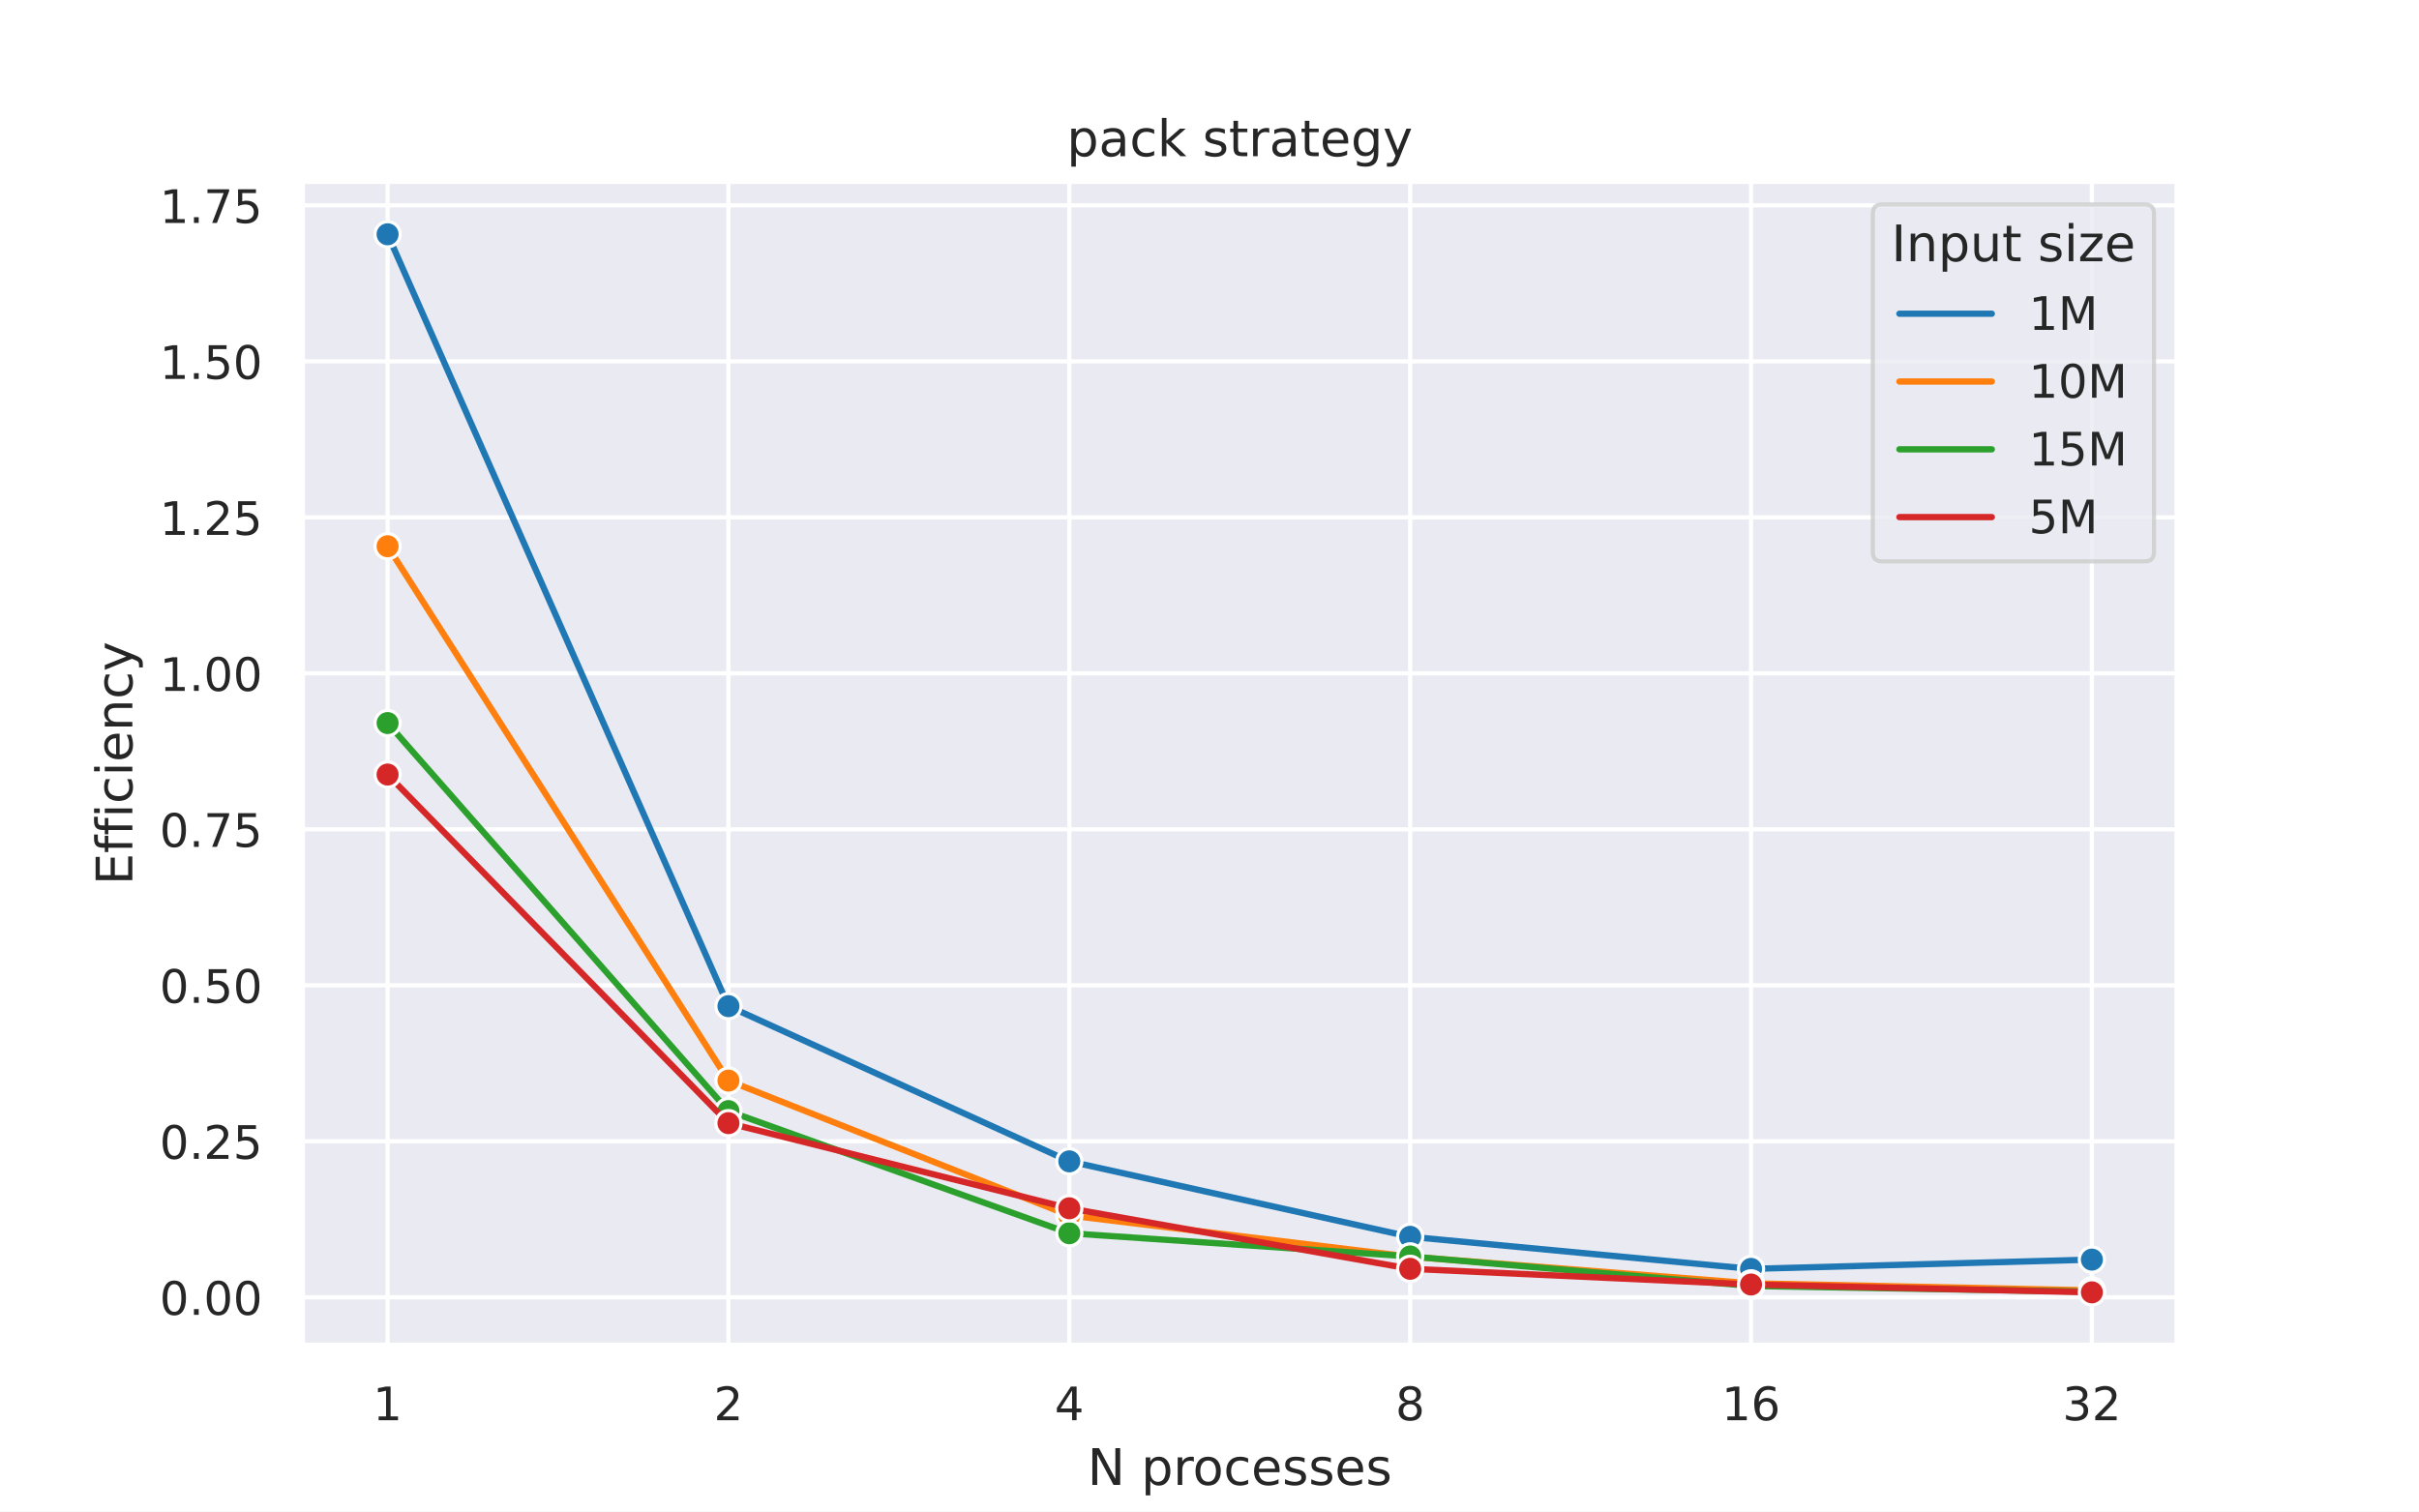
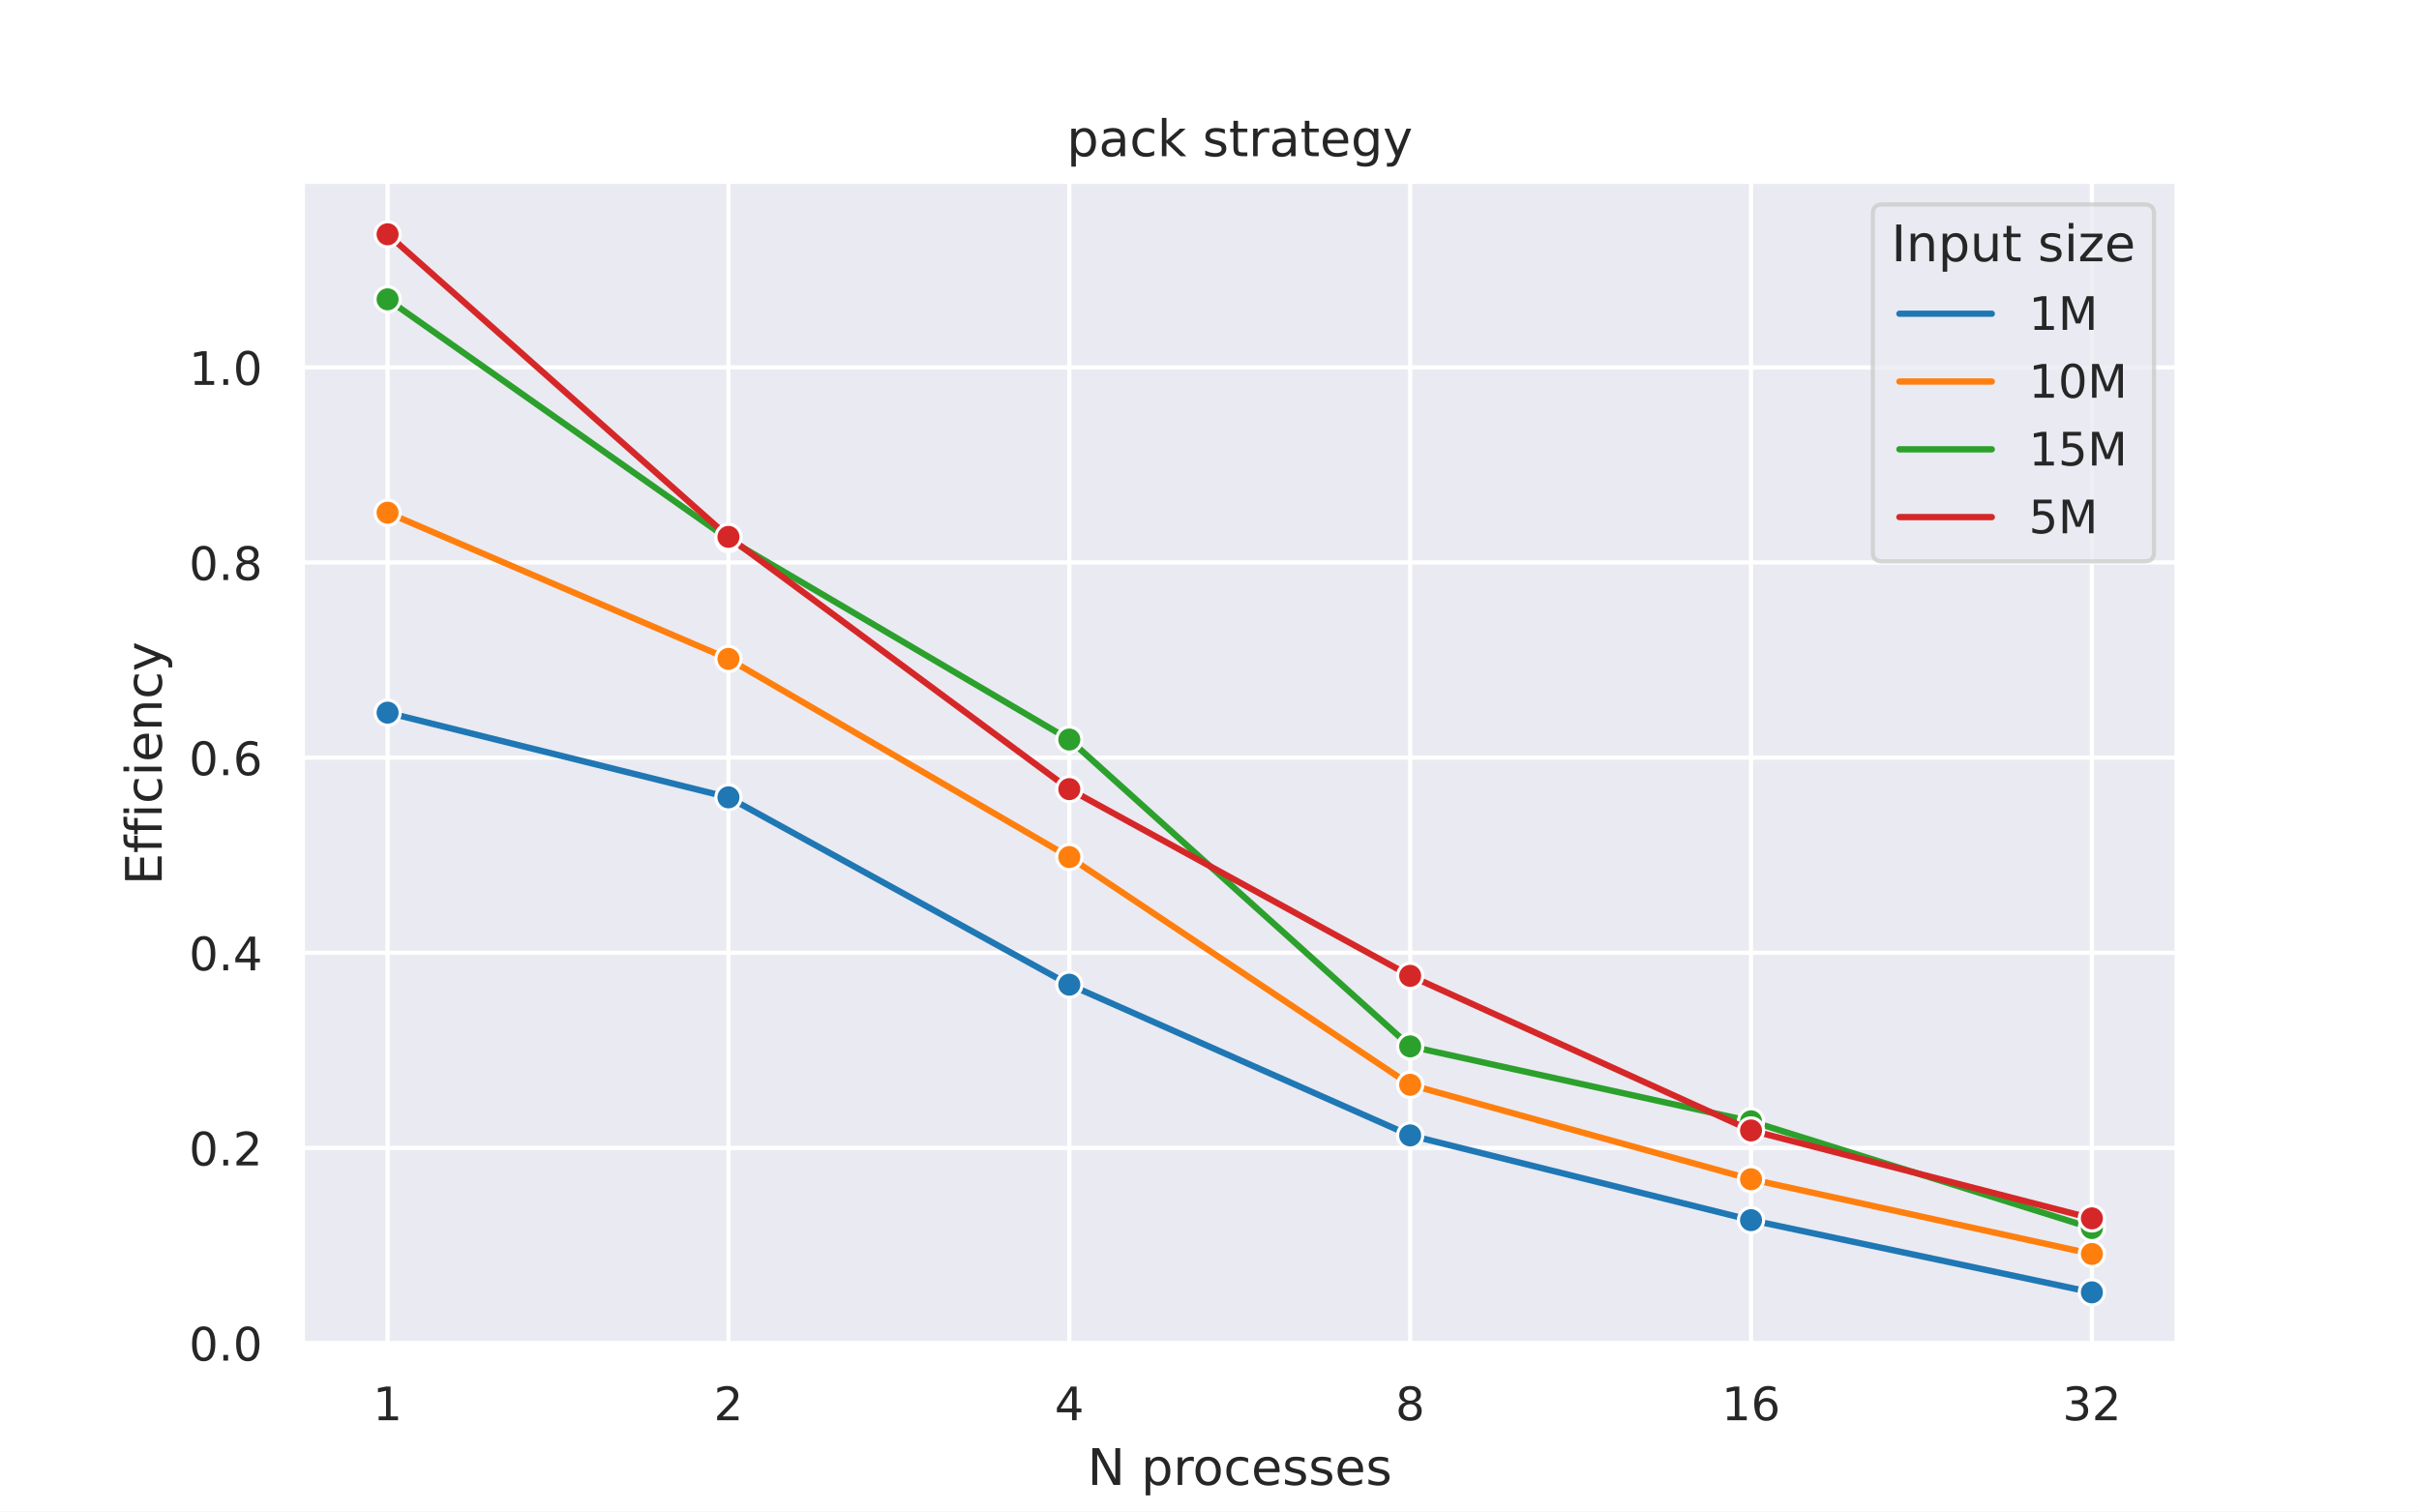
<svg xmlns="http://www.w3.org/2000/svg" xmlns:xlink="http://www.w3.org/1999/xlink" width="576pt" height="360pt" viewBox="0 0 576 360" version="1.1">
  <defs>
    <style type="text/css">*{stroke-linejoin: round; stroke-linecap: butt}</style>
  </defs>
  <g id="figure_1">
    <g id="patch_1">
      <path d="M 0 360  L 576 360  L 576 0  L 0 0  z " style="fill: #ffffff" />
    </g>
    <g id="axes_1">
      <g id="patch_2">
        <path d="M 72 320.4  L 518.4 320.4  L 518.4 43.2  L 72 43.2  z " style="fill: #eaeaf2" />
      </g>
      <g id="matplotlib.axis_1">
        <g id="xtick_1">
          <g id="line2d_1">
-             <path d="M 92.291 320.4  L 92.291 43.2  " clip-path="url(#p4d25c1ddad)" style="fill: none; stroke: #ffffff; stroke-linecap: round" />
+             <path d="M 92.291 320.4  L 92.291 43.2  " clip-path="url(#p094aa8feb6)" style="fill: none; stroke: #ffffff; stroke-linecap: round" />
          </g>
          <g id="text_1">
            <g style="fill: #262626" transform="translate(88.79153 338.2583) scale(0.11 -0.11)">
              <defs>
                <path id="DejaVuSans-31" d="M 794 531  L 1825 531  L 1825 4091  L 703 3866  L 703 4441  L 1819 4666  L 2450 4666  L 2450 531  L 3481 531  L 3481 0  L 794 0  L 794 531  z " transform="scale(0.015625)" />
              </defs>
              <use xlink:href="#DejaVuSans-31" />
            </g>
          </g>
        </g>
        <g id="xtick_2">
          <g id="line2d_2">
-             <path d="M 173.455 320.4  L 173.455 43.2  " clip-path="url(#p4d25c1ddad)" style="fill: none; stroke: #ffffff; stroke-linecap: round" />
+             <path d="M 173.455 320.4  L 173.455 43.2  " clip-path="url(#p094aa8feb6)" style="fill: none; stroke: #ffffff; stroke-linecap: round" />
          </g>
          <g id="text_2">
            <g style="fill: #262626" transform="translate(169.9552 338.2583) scale(0.11 -0.11)">
              <defs>
                <path id="DejaVuSans-32" d="M 1228 531  L 3431 531  L 3431 0  L 469 0  L 469 531  Q 828 903 1448 1529  Q 2069 2156 2228 2338  Q 2531 2678 2651 2914  Q 2772 3150 2772 3378  Q 2772 3750 2511 3984  Q 2250 4219 1831 4219  Q 1534 4219 1204 4116  Q 875 4013 500 3803  L 500 4441  Q 881 4594 1212 4672  Q 1544 4750 1819 4750  Q 2544 4750 2975 4387  Q 3406 4025 3406 3419  Q 3406 3131 3298 2873  Q 3191 2616 2906 2266  Q 2828 2175 2409 1742  Q 1991 1309 1228 531  z " transform="scale(0.015625)" />
              </defs>
              <use xlink:href="#DejaVuSans-32" />
            </g>
          </g>
        </g>
        <g id="xtick_3">
          <g id="line2d_3">
-             <path d="M 254.618 320.4  L 254.618 43.2  " clip-path="url(#p4d25c1ddad)" style="fill: none; stroke: #ffffff; stroke-linecap: round" />
+             <path d="M 254.618 320.4  L 254.618 43.2  " clip-path="url(#p094aa8feb6)" style="fill: none; stroke: #ffffff; stroke-linecap: round" />
          </g>
          <g id="text_3">
            <g style="fill: #262626" transform="translate(251.1188 338.2583) scale(0.11 -0.11)">
              <defs>
                <path id="DejaVuSans-34" d="M 2419 4116  L 825 1625  L 2419 1625  L 2419 4116  z M 2253 4666  L 3047 4666  L 3047 1625  L 3713 1625  L 3713 1100  L 3047 1100  L 3047 0  L 2419 0  L 2419 1100  L 313 1100  L 313 1709  L 2253 4666  z " transform="scale(0.015625)" />
              </defs>
              <use xlink:href="#DejaVuSans-34" />
            </g>
          </g>
        </g>
        <g id="xtick_4">
          <g id="line2d_4">
-             <path d="M 335.782 320.4  L 335.782 43.2  " clip-path="url(#p4d25c1ddad)" style="fill: none; stroke: #ffffff; stroke-linecap: round" />
+             <path d="M 335.782 320.4  L 335.782 43.2  " clip-path="url(#p094aa8feb6)" style="fill: none; stroke: #ffffff; stroke-linecap: round" />
          </g>
          <g id="text_4">
            <g style="fill: #262626" transform="translate(332.2824 338.2583) scale(0.11 -0.11)">
              <defs>
                <path id="DejaVuSans-38" d="M 2034 2216  Q 1584 2216 1326 1975  Q 1069 1734 1069 1313  Q 1069 891 1326 650  Q 1584 409 2034 409  Q 2484 409 2743 651  Q 3003 894 3003 1313  Q 3003 1734 2745 1975  Q 2488 2216 2034 2216  z M 1403 2484  Q 997 2584 770 2862  Q 544 3141 544 3541  Q 544 4100 942 4425  Q 1341 4750 2034 4750  Q 2731 4750 3128 4425  Q 3525 4100 3525 3541  Q 3525 3141 3298 2862  Q 3072 2584 2669 2484  Q 3125 2378 3379 2068  Q 3634 1759 3634 1313  Q 3634 634 3220 271  Q 2806 -91 2034 -91  Q 1263 -91 848 271  Q 434 634 434 1313  Q 434 1759 690 2068  Q 947 2378 1403 2484  z M 1172 3481  Q 1172 3119 1398 2916  Q 1625 2713 2034 2713  Q 2441 2713 2670 2916  Q 2900 3119 2900 3481  Q 2900 3844 2670 4047  Q 2441 4250 2034 4250  Q 1625 4250 1398 4047  Q 1172 3844 1172 3481  z " transform="scale(0.015625)" />
              </defs>
              <use xlink:href="#DejaVuSans-38" />
            </g>
          </g>
        </g>
        <g id="xtick_5">
          <g id="line2d_5">
-             <path d="M 416.945 320.4  L 416.945 43.2  " clip-path="url(#p4d25c1ddad)" style="fill: none; stroke: #ffffff; stroke-linecap: round" />
+             <path d="M 416.945 320.4  L 416.945 43.2  " clip-path="url(#p094aa8feb6)" style="fill: none; stroke: #ffffff; stroke-linecap: round" />
          </g>
          <g id="text_5">
            <g style="fill: #262626" transform="translate(409.9467 338.2583) scale(0.11 -0.11)">
              <defs>
                <path id="DejaVuSans-36" d="M 2113 2584  Q 1688 2584 1439 2293  Q 1191 2003 1191 1497  Q 1191 994 1439 701  Q 1688 409 2113 409  Q 2538 409 2786 701  Q 3034 994 3034 1497  Q 3034 2003 2786 2293  Q 2538 2584 2113 2584  z M 3366 4563  L 3366 3988  Q 3128 4100 2886 4159  Q 2644 4219 2406 4219  Q 1781 4219 1451 3797  Q 1122 3375 1075 2522  Q 1259 2794 1537 2939  Q 1816 3084 2150 3084  Q 2853 3084 3261 2657  Q 3669 2231 3669 1497  Q 3669 778 3244 343  Q 2819 -91 2113 -91  Q 1303 -91 875 529  Q 447 1150 447 2328  Q 447 3434 972 4092  Q 1497 4750 2381 4750  Q 2619 4750 2861 4703  Q 3103 4656 3366 4563  z " transform="scale(0.015625)" />
              </defs>
              <use xlink:href="#DejaVuSans-31" />
              <use xlink:href="#DejaVuSans-36" x="63.623" />
            </g>
          </g>
        </g>
        <g id="xtick_6">
          <g id="line2d_6">
-             <path d="M 498.109 320.4  L 498.109 43.2  " clip-path="url(#p4d25c1ddad)" style="fill: none; stroke: #ffffff; stroke-linecap: round" />
+             <path d="M 498.109 320.4  L 498.109 43.2  " clip-path="url(#p094aa8feb6)" style="fill: none; stroke: #ffffff; stroke-linecap: round" />
          </g>
          <g id="text_6">
            <g style="fill: #262626" transform="translate(491.1103 338.2583) scale(0.11 -0.11)">
              <defs>
                <path id="DejaVuSans-33" d="M 2597 2516  Q 3050 2419 3304 2112  Q 3559 1806 3559 1356  Q 3559 666 3084 287  Q 2609 -91 1734 -91  Q 1441 -91 1130 -33  Q 819 25 488 141  L 488 750  Q 750 597 1062 519  Q 1375 441 1716 441  Q 2309 441 2620 675  Q 2931 909 2931 1356  Q 2931 1769 2642 2001  Q 2353 2234 1838 2234  L 1294 2234  L 1294 2753  L 1863 2753  Q 2328 2753 2575 2939  Q 2822 3125 2822 3475  Q 2822 3834 2567 4026  Q 2313 4219 1838 4219  Q 1578 4219 1281 4162  Q 984 4106 628 3988  L 628 4550  Q 988 4650 1302 4700  Q 1616 4750 1894 4750  Q 2613 4750 3031 4423  Q 3450 4097 3450 3541  Q 3450 3153 3228 2886  Q 3006 2619 2597 2516  z " transform="scale(0.015625)" />
              </defs>
              <use xlink:href="#DejaVuSans-33" />
              <use xlink:href="#DejaVuSans-32" x="63.623" />
            </g>
          </g>
        </g>
        <g id="text_7">
          <g style="fill: #262626" transform="translate(258.9328 353.6641) scale(0.12 -0.12)">
            <defs>
              <path id="DejaVuSans-4e" d="M 628 4666  L 1478 4666  L 3547 763  L 3547 4666  L 4159 4666  L 4159 0  L 3309 0  L 1241 3903  L 1241 0  L 628 0  L 628 4666  z " transform="scale(0.015625)" />
              <path id="DejaVuSans-20" transform="scale(0.015625)" />
              <path id="DejaVuSans-70" d="M 1159 525  L 1159 -1331  L 581 -1331  L 581 3500  L 1159 3500  L 1159 2969  Q 1341 3281 1617 3432  Q 1894 3584 2278 3584  Q 2916 3584 3314 3078  Q 3713 2572 3713 1747  Q 3713 922 3314 415  Q 2916 -91 2278 -91  Q 1894 -91 1617 61  Q 1341 213 1159 525  z M 3116 1747  Q 3116 2381 2855 2742  Q 2594 3103 2138 3103  Q 1681 3103 1420 2742  Q 1159 2381 1159 1747  Q 1159 1113 1420 752  Q 1681 391 2138 391  Q 2594 391 2855 752  Q 3116 1113 3116 1747  z " transform="scale(0.015625)" />
              <path id="DejaVuSans-72" d="M 2631 2963  Q 2534 3019 2420 3045  Q 2306 3072 2169 3072  Q 1681 3072 1420 2755  Q 1159 2438 1159 1844  L 1159 0  L 581 0  L 581 3500  L 1159 3500  L 1159 2956  Q 1341 3275 1631 3429  Q 1922 3584 2338 3584  Q 2397 3584 2469 3576  Q 2541 3569 2628 3553  L 2631 2963  z " transform="scale(0.015625)" />
              <path id="DejaVuSans-6f" d="M 1959 3097  Q 1497 3097 1228 2736  Q 959 2375 959 1747  Q 959 1119 1226 758  Q 1494 397 1959 397  Q 2419 397 2687 759  Q 2956 1122 2956 1747  Q 2956 2369 2687 2733  Q 2419 3097 1959 3097  z M 1959 3584  Q 2709 3584 3137 3096  Q 3566 2609 3566 1747  Q 3566 888 3137 398  Q 2709 -91 1959 -91  Q 1206 -91 779 398  Q 353 888 353 1747  Q 353 2609 779 3096  Q 1206 3584 1959 3584  z " transform="scale(0.015625)" />
              <path id="DejaVuSans-63" d="M 3122 3366  L 3122 2828  Q 2878 2963 2633 3030  Q 2388 3097 2138 3097  Q 1578 3097 1268 2742  Q 959 2388 959 1747  Q 959 1106 1268 751  Q 1578 397 2138 397  Q 2388 397 2633 464  Q 2878 531 3122 666  L 3122 134  Q 2881 22 2623 -34  Q 2366 -91 2075 -91  Q 1284 -91 818 406  Q 353 903 353 1747  Q 353 2603 823 3093  Q 1294 3584 2113 3584  Q 2378 3584 2631 3529  Q 2884 3475 3122 3366  z " transform="scale(0.015625)" />
              <path id="DejaVuSans-65" d="M 3597 1894  L 3597 1613  L 953 1613  Q 991 1019 1311 708  Q 1631 397 2203 397  Q 2534 397 2845 478  Q 3156 559 3463 722  L 3463 178  Q 3153 47 2828 -22  Q 2503 -91 2169 -91  Q 1331 -91 842 396  Q 353 884 353 1716  Q 353 2575 817 3079  Q 1281 3584 2069 3584  Q 2775 3584 3186 3129  Q 3597 2675 3597 1894  z M 3022 2063  Q 3016 2534 2758 2815  Q 2500 3097 2075 3097  Q 1594 3097 1305 2825  Q 1016 2553 972 2059  L 3022 2063  z " transform="scale(0.015625)" />
              <path id="DejaVuSans-73" d="M 2834 3397  L 2834 2853  Q 2591 2978 2328 3040  Q 2066 3103 1784 3103  Q 1356 3103 1142 2972  Q 928 2841 928 2578  Q 928 2378 1081 2264  Q 1234 2150 1697 2047  L 1894 2003  Q 2506 1872 2764 1633  Q 3022 1394 3022 966  Q 3022 478 2636 193  Q 2250 -91 1575 -91  Q 1294 -91 989 -36  Q 684 19 347 128  L 347 722  Q 666 556 975 473  Q 1284 391 1588 391  Q 1994 391 2212 530  Q 2431 669 2431 922  Q 2431 1156 2273 1281  Q 2116 1406 1581 1522  L 1381 1569  Q 847 1681 609 1914  Q 372 2147 372 2553  Q 372 3047 722 3315  Q 1072 3584 1716 3584  Q 2034 3584 2315 3537  Q 2597 3491 2834 3397  z " transform="scale(0.015625)" />
            </defs>
            <use xlink:href="#DejaVuSans-4e" />
            <use xlink:href="#DejaVuSans-20" x="74.805" />
            <use xlink:href="#DejaVuSans-70" x="106.592" />
            <use xlink:href="#DejaVuSans-72" x="170.068" />
            <use xlink:href="#DejaVuSans-6f" x="208.932" />
            <use xlink:href="#DejaVuSans-63" x="270.113" />
            <use xlink:href="#DejaVuSans-65" x="325.094" />
            <use xlink:href="#DejaVuSans-73" x="386.617" />
            <use xlink:href="#DejaVuSans-73" x="438.717" />
            <use xlink:href="#DejaVuSans-65" x="490.816" />
            <use xlink:href="#DejaVuSans-73" x="552.34" />
          </g>
        </g>
      </g>
      <g id="matplotlib.axis_2">
        <g id="ytick_1">
          <g id="line2d_7">
-             <path d="M 72 308.974  L 518.4 308.974  " clip-path="url(#p4d25c1ddad)" style="fill: none; stroke: #ffffff; stroke-linecap: round" />
+             <path d="M 72 319.876  L 518.4 319.876  " clip-path="url(#p094aa8feb6)" style="fill: none; stroke: #ffffff; stroke-linecap: round" />
          </g>
          <g id="text_8">
-             <g style="fill: #262626" transform="translate(38.00781 313.1527) scale(0.11 -0.11)">
+             <g style="fill: #262626" transform="translate(45.00656 324.0556) scale(0.11 -0.11)">
              <defs>
                <path id="DejaVuSans-30" d="M 2034 4250  Q 1547 4250 1301 3770  Q 1056 3291 1056 2328  Q 1056 1369 1301 889  Q 1547 409 2034 409  Q 2525 409 2770 889  Q 3016 1369 3016 2328  Q 3016 3291 2770 3770  Q 2525 4250 2034 4250  z M 2034 4750  Q 2819 4750 3233 4129  Q 3647 3509 3647 2328  Q 3647 1150 3233 529  Q 2819 -91 2034 -91  Q 1250 -91 836 529  Q 422 1150 422 2328  Q 422 3509 836 4129  Q 1250 4750 2034 4750  z " transform="scale(0.015625)" />
                <path id="DejaVuSans-2e" d="M 684 794  L 1344 794  L 1344 0  L 684 0  L 684 794  z " transform="scale(0.015625)" />
              </defs>
              <use xlink:href="#DejaVuSans-30" />
              <use xlink:href="#DejaVuSans-2e" x="63.623" />
              <use xlink:href="#DejaVuSans-30" x="95.41" />
-               <use xlink:href="#DejaVuSans-30" x="159.033" />
            </g>
          </g>
        </g>
        <g id="ytick_2">
          <g id="line2d_8">
-             <path d="M 72 271.822  L 518.4 271.822  " clip-path="url(#p4d25c1ddad)" style="fill: none; stroke: #ffffff; stroke-linecap: round" />
+             <path d="M 72 273.399  L 518.4 273.399  " clip-path="url(#p094aa8feb6)" style="fill: none; stroke: #ffffff; stroke-linecap: round" />
          </g>
          <g id="text_9">
-             <g style="fill: #262626" transform="translate(38.00781 276.0014) scale(0.11 -0.11)">
-               <defs>
-                 <path id="DejaVuSans-35" d="M 691 4666  L 3169 4666  L 3169 4134  L 1269 4134  L 1269 2991  Q 1406 3038 1543 3061  Q 1681 3084 1819 3084  Q 2600 3084 3056 2656  Q 3513 2228 3513 1497  Q 3513 744 3044 326  Q 2575 -91 1722 -91  Q 1428 -91 1123 -41  Q 819 9 494 109  L 494 744  Q 775 591 1075 516  Q 1375 441 1709 441  Q 2250 441 2565 725  Q 2881 1009 2881 1497  Q 2881 1984 2565 2268  Q 2250 2553 1709 2553  Q 1456 2553 1204 2497  Q 953 2441 691 2322  L 691 4666  z " transform="scale(0.015625)" />
-               </defs>
+             <g style="fill: #262626" transform="translate(45.00656 277.5777) scale(0.11 -0.11)">
              <use xlink:href="#DejaVuSans-30" />
              <use xlink:href="#DejaVuSans-2e" x="63.623" />
              <use xlink:href="#DejaVuSans-32" x="95.41" />
-               <use xlink:href="#DejaVuSans-35" x="159.033" />
            </g>
          </g>
        </g>
        <g id="ytick_3">
          <g id="line2d_9">
-             <path d="M 72 234.671  L 518.4 234.671  " clip-path="url(#p4d25c1ddad)" style="fill: none; stroke: #ffffff; stroke-linecap: round" />
+             <path d="M 72 226.921  L 518.4 226.921  " clip-path="url(#p094aa8feb6)" style="fill: none; stroke: #ffffff; stroke-linecap: round" />
          </g>
          <g id="text_10">
-             <g style="fill: #262626" transform="translate(38.00781 238.8502) scale(0.11 -0.11)">
-               <use xlink:href="#DejaVuSans-30" />
-               <use xlink:href="#DejaVuSans-2e" x="63.623" />
-               <use xlink:href="#DejaVuSans-35" x="95.41" />
-               <use xlink:href="#DejaVuSans-30" x="159.033" />
+             <g style="fill: #262626" transform="translate(45.00656 231.0998) scale(0.11 -0.11)">
+               <use xlink:href="#DejaVuSans-30" />
+               <use xlink:href="#DejaVuSans-2e" x="63.623" />
+               <use xlink:href="#DejaVuSans-34" x="95.41" />
            </g>
          </g>
        </g>
        <g id="ytick_4">
          <g id="line2d_10">
-             <path d="M 72 197.52  L 518.4 197.52  " clip-path="url(#p4d25c1ddad)" style="fill: none; stroke: #ffffff; stroke-linecap: round" />
+             <path d="M 72 180.443  L 518.4 180.443  " clip-path="url(#p094aa8feb6)" style="fill: none; stroke: #ffffff; stroke-linecap: round" />
          </g>
          <g id="text_11">
-             <g style="fill: #262626" transform="translate(38.00781 201.699) scale(0.11 -0.11)">
-               <defs>
-                 <path id="DejaVuSans-37" d="M 525 4666  L 3525 4666  L 3525 4397  L 1831 0  L 1172 0  L 2766 4134  L 525 4134  L 525 4666  z " transform="scale(0.015625)" />
-               </defs>
-               <use xlink:href="#DejaVuSans-30" />
-               <use xlink:href="#DejaVuSans-2e" x="63.623" />
-               <use xlink:href="#DejaVuSans-37" x="95.41" />
-               <use xlink:href="#DejaVuSans-35" x="159.033" />
+             <g style="fill: #262626" transform="translate(45.00656 184.6219) scale(0.11 -0.11)">
+               <use xlink:href="#DejaVuSans-30" />
+               <use xlink:href="#DejaVuSans-2e" x="63.623" />
+               <use xlink:href="#DejaVuSans-36" x="95.41" />
            </g>
          </g>
        </g>
        <g id="ytick_5">
          <g id="line2d_11">
-             <path d="M 72 160.369  L 518.4 160.369  " clip-path="url(#p4d25c1ddad)" style="fill: none; stroke: #ffffff; stroke-linecap: round" />
+             <path d="M 72 133.965  L 518.4 133.965  " clip-path="url(#p094aa8feb6)" style="fill: none; stroke: #ffffff; stroke-linecap: round" />
          </g>
          <g id="text_12">
-             <g style="fill: #262626" transform="translate(38.00781 164.5478) scale(0.11 -0.11)">
-               <use xlink:href="#DejaVuSans-31" />
-               <use xlink:href="#DejaVuSans-2e" x="63.623" />
-               <use xlink:href="#DejaVuSans-30" x="95.41" />
-               <use xlink:href="#DejaVuSans-30" x="159.033" />
+             <g style="fill: #262626" transform="translate(45.00656 138.144) scale(0.11 -0.11)">
+               <use xlink:href="#DejaVuSans-30" />
+               <use xlink:href="#DejaVuSans-2e" x="63.623" />
+               <use xlink:href="#DejaVuSans-38" x="95.41" />
            </g>
          </g>
        </g>
        <g id="ytick_6">
          <g id="line2d_12">
-             <path d="M 72 123.217  L 518.4 123.217  " clip-path="url(#p4d25c1ddad)" style="fill: none; stroke: #ffffff; stroke-linecap: round" />
+             <path d="M 72 87.487  L 518.4 87.487  " clip-path="url(#p094aa8feb6)" style="fill: none; stroke: #ffffff; stroke-linecap: round" />
          </g>
          <g id="text_13">
-             <g style="fill: #262626" transform="translate(38.00781 127.3965) scale(0.11 -0.11)">
+             <g style="fill: #262626" transform="translate(45.00656 91.66603) scale(0.11 -0.11)">
              <use xlink:href="#DejaVuSans-31" />
              <use xlink:href="#DejaVuSans-2e" x="63.623" />
-               <use xlink:href="#DejaVuSans-32" x="95.41" />
-               <use xlink:href="#DejaVuSans-35" x="159.033" />
-             </g>
-           </g>
-         </g>
-         <g id="ytick_7">
-           <g id="line2d_13">
-             <path d="M 72 86.066  L 518.4 86.066  " clip-path="url(#p4d25c1ddad)" style="fill: none; stroke: #ffffff; stroke-linecap: round" />
-           </g>
-           <g id="text_14">
-             <g style="fill: #262626" transform="translate(38.00781 90.24532) scale(0.11 -0.11)">
-               <use xlink:href="#DejaVuSans-31" />
-               <use xlink:href="#DejaVuSans-2e" x="63.623" />
-               <use xlink:href="#DejaVuSans-35" x="95.41" />
-               <use xlink:href="#DejaVuSans-30" x="159.033" />
-             </g>
-           </g>
-         </g>
-         <g id="ytick_8">
-           <g id="line2d_14">
-             <path d="M 72 48.915  L 518.4 48.915  " clip-path="url(#p4d25c1ddad)" style="fill: none; stroke: #ffffff; stroke-linecap: round" />
-           </g>
-           <g id="text_15">
-             <g style="fill: #262626" transform="translate(38.00781 53.09409) scale(0.11 -0.11)">
-               <use xlink:href="#DejaVuSans-31" />
-               <use xlink:href="#DejaVuSans-2e" x="63.623" />
-               <use xlink:href="#DejaVuSans-37" x="95.41" />
-               <use xlink:href="#DejaVuSans-35" x="159.033" />
-             </g>
-           </g>
-         </g>
-         <g id="text_16">
-           <g style="fill: #262626" transform="translate(31.51219 210.7931) rotate(-90) scale(0.12 -0.12)">
+               <use xlink:href="#DejaVuSans-30" x="95.41" />
+             </g>
+           </g>
+         </g>
+         <g id="text_14">
+           <g style="fill: #262626" transform="translate(38.51094 210.7931) rotate(-90) scale(0.12 -0.12)">
            <defs>
              <path id="DejaVuSans-45" d="M 628 4666  L 3578 4666  L 3578 4134  L 1259 4134  L 1259 2753  L 3481 2753  L 3481 2222  L 1259 2222  L 1259 531  L 3634 531  L 3634 0  L 628 0  L 628 4666  z " transform="scale(0.015625)" />
              <path id="DejaVuSans-66" d="M 2375 4863  L 2375 4384  L 1825 4384  Q 1516 4384 1395 4259  Q 1275 4134 1275 3809  L 1275 3500  L 2222 3500  L 2222 3053  L 1275 3053  L 1275 0  L 697 0  L 697 3053  L 147 3053  L 147 3500  L 697 3500  L 697 3744  Q 697 4328 969 4595  Q 1241 4863 1831 4863  L 2375 4863  z " transform="scale(0.015625)" />
              <path id="DejaVuSans-69" d="M 603 3500  L 1178 3500  L 1178 0  L 603 0  L 603 3500  z M 603 4863  L 1178 4863  L 1178 4134  L 603 4134  L 603 4863  z " transform="scale(0.015625)" />
              <path id="DejaVuSans-6e" d="M 3513 2113  L 3513 0  L 2938 0  L 2938 2094  Q 2938 2591 2744 2837  Q 2550 3084 2163 3084  Q 1697 3084 1428 2787  Q 1159 2491 1159 1978  L 1159 0  L 581 0  L 581 3500  L 1159 3500  L 1159 2956  Q 1366 3272 1645 3428  Q 1925 3584 2291 3584  Q 2894 3584 3203 3211  Q 3513 2838 3513 2113  z " transform="scale(0.015625)" />
              <path id="DejaVuSans-79" d="M 2059 -325  Q 1816 -950 1584 -1140  Q 1353 -1331 966 -1331  L 506 -1331  L 506 -850  L 844 -850  Q 1081 -850 1212 -737  Q 1344 -625 1503 -206  L 1606 56  L 191 3500  L 800 3500  L 1894 763  L 2988 3500  L 3597 3500  L 2059 -325  z " transform="scale(0.015625)" />
            </defs>
            <use xlink:href="#DejaVuSans-45" />
            <use xlink:href="#DejaVuSans-66" x="63.184" />
            <use xlink:href="#DejaVuSans-66" x="98.389" />
            <use xlink:href="#DejaVuSans-69" x="133.594" />
            <use xlink:href="#DejaVuSans-63" x="161.377" />
            <use xlink:href="#DejaVuSans-69" x="216.357" />
            <use xlink:href="#DejaVuSans-65" x="244.141" />
            <use xlink:href="#DejaVuSans-6e" x="305.664" />
            <use xlink:href="#DejaVuSans-63" x="369.043" />
            <use xlink:href="#DejaVuSans-79" x="424.023" />
          </g>
        </g>
      </g>
+       <g id="line2d_13">
+         <path d="M 92.291 169.734  L 173.455 189.904  L 254.618 234.525  L 335.782 270.419  L 416.945 290.604  L 498.109 307.8  " clip-path="url(#p094aa8feb6)" style="fill: none; stroke: #1f77b4; stroke-width: 1.5; stroke-linecap: round" />
+         <defs>
+           <path id="mdb9406ce9f" d="M 0 3  C 0.796 3 1.559 2.684 2.121 2.121  C 2.684 1.559 3 0.796 3 0  C 3 -0.796 2.684 -1.559 2.121 -2.121  C 1.559 -2.684 0.796 -3 0 -3  C -0.796 -3 -1.559 -2.684 -2.121 -2.121  C -2.684 -1.559 -3 -0.796 -3 0  C -3 0.796 -2.684 1.559 -2.121 2.121  C -1.559 2.684 -0.796 3 0 3  z " style="stroke: #ffffff; stroke-width: 0.75" />
+         </defs>
+         <g clip-path="url(#p094aa8feb6)">
+           <use xlink:href="#mdb9406ce9f" x="92.291" y="169.734" style="fill: #1f77b4; stroke: #ffffff; stroke-width: 0.75" />
+           <use xlink:href="#mdb9406ce9f" x="173.455" y="189.904" style="fill: #1f77b4; stroke: #ffffff; stroke-width: 0.75" />
+           <use xlink:href="#mdb9406ce9f" x="254.618" y="234.525" style="fill: #1f77b4; stroke: #ffffff; stroke-width: 0.75" />
+           <use xlink:href="#mdb9406ce9f" x="335.782" y="270.419" style="fill: #1f77b4; stroke: #ffffff; stroke-width: 0.75" />
+           <use xlink:href="#mdb9406ce9f" x="416.945" y="290.604" style="fill: #1f77b4; stroke: #ffffff; stroke-width: 0.75" />
+           <use xlink:href="#mdb9406ce9f" x="498.109" y="307.8" style="fill: #1f77b4; stroke: #ffffff; stroke-width: 0.75" />
+         </g>
+       </g>
+       <g id="line2d_14">
+         <path d="M 92.291 122.108  L 173.455 156.931  L 254.618 204.127  L 335.782 258.364  L 416.945 280.859  L 498.109 298.653  " clip-path="url(#p094aa8feb6)" style="fill: none; stroke: #ff7f0e; stroke-width: 1.5; stroke-linecap: round" />
+         <defs>
+           <path id="m42b1024808" d="M 0 3  C 0.796 3 1.559 2.684 2.121 2.121  C 2.684 1.559 3 0.796 3 0  C 3 -0.796 2.684 -1.559 2.121 -2.121  C 1.559 -2.684 0.796 -3 0 -3  C -0.796 -3 -1.559 -2.684 -2.121 -2.121  C -2.684 -1.559 -3 -0.796 -3 0  C -3 0.796 -2.684 1.559 -2.121 2.121  C -1.559 2.684 -0.796 3 0 3  z " style="stroke: #ffffff; stroke-width: 0.75" />
+         </defs>
+         <g clip-path="url(#p094aa8feb6)">
+           <use xlink:href="#m42b1024808" x="92.291" y="122.108" style="fill: #ff7f0e; stroke: #ffffff; stroke-width: 0.75" />
+           <use xlink:href="#m42b1024808" x="173.455" y="156.931" style="fill: #ff7f0e; stroke: #ffffff; stroke-width: 0.75" />
+           <use xlink:href="#m42b1024808" x="254.618" y="204.127" style="fill: #ff7f0e; stroke: #ffffff; stroke-width: 0.75" />
+           <use xlink:href="#m42b1024808" x="335.782" y="258.364" style="fill: #ff7f0e; stroke: #ffffff; stroke-width: 0.75" />
+           <use xlink:href="#m42b1024808" x="416.945" y="280.859" style="fill: #ff7f0e; stroke: #ffffff; stroke-width: 0.75" />
+           <use xlink:href="#m42b1024808" x="498.109" y="298.653" style="fill: #ff7f0e; stroke: #ffffff; stroke-width: 0.75" />
+         </g>
+       </g>
      <g id="line2d_15">
-         <path d="M 92.291 55.8  L 173.455 239.638  L 254.618 276.601  L 335.782 294.571  L 416.945 302.212  L 498.109 300.004  " clip-path="url(#p4d25c1ddad)" style="fill: none; stroke: #1f77b4; stroke-width: 1.5; stroke-linecap: round" />
+         <path d="M 92.291 71.293  L 173.455 128.412  L 254.618 176.138  L 335.782 249.217  L 416.945 267.063  L 498.109 292.491  " clip-path="url(#p094aa8feb6)" style="fill: none; stroke: #2ca02c; stroke-width: 1.5; stroke-linecap: round" />
        <defs>
-           <path id="m8f910b07a7" d="M 0 3  C 0.796 3 1.559 2.684 2.121 2.121  C 2.684 1.559 3 0.796 3 0  C 3 -0.796 2.684 -1.559 2.121 -2.121  C 1.559 -2.684 0.796 -3 0 -3  C -0.796 -3 -1.559 -2.684 -2.121 -2.121  C -2.684 -1.559 -3 -0.796 -3 0  C -3 0.796 -2.684 1.559 -2.121 2.121  C -1.559 2.684 -0.796 3 0 3  z " style="stroke: #ffffff; stroke-width: 0.75" />
+           <path id="mcd0379c997" d="M 0 3  C 0.796 3 1.559 2.684 2.121 2.121  C 2.684 1.559 3 0.796 3 0  C 3 -0.796 2.684 -1.559 2.121 -2.121  C 1.559 -2.684 0.796 -3 0 -3  C -0.796 -3 -1.559 -2.684 -2.121 -2.121  C -2.684 -1.559 -3 -0.796 -3 0  C -3 0.796 -2.684 1.559 -2.121 2.121  C -1.559 2.684 -0.796 3 0 3  z " style="stroke: #ffffff; stroke-width: 0.75" />
        </defs>
-         <g clip-path="url(#p4d25c1ddad)">
-           <use xlink:href="#m8f910b07a7" x="92.291" y="55.8" style="fill: #1f77b4; stroke: #ffffff; stroke-width: 0.75" />
-           <use xlink:href="#m8f910b07a7" x="173.455" y="239.638" style="fill: #1f77b4; stroke: #ffffff; stroke-width: 0.75" />
-           <use xlink:href="#m8f910b07a7" x="254.618" y="276.601" style="fill: #1f77b4; stroke: #ffffff; stroke-width: 0.75" />
-           <use xlink:href="#m8f910b07a7" x="335.782" y="294.571" style="fill: #1f77b4; stroke: #ffffff; stroke-width: 0.75" />
-           <use xlink:href="#m8f910b07a7" x="416.945" y="302.212" style="fill: #1f77b4; stroke: #ffffff; stroke-width: 0.75" />
-           <use xlink:href="#m8f910b07a7" x="498.109" y="300.004" style="fill: #1f77b4; stroke: #ffffff; stroke-width: 0.75" />
+         <g clip-path="url(#p094aa8feb6)">
+           <use xlink:href="#mcd0379c997" x="92.291" y="71.293" style="fill: #2ca02c; stroke: #ffffff; stroke-width: 0.75" />
+           <use xlink:href="#mcd0379c997" x="173.455" y="128.412" style="fill: #2ca02c; stroke: #ffffff; stroke-width: 0.75" />
+           <use xlink:href="#mcd0379c997" x="254.618" y="176.138" style="fill: #2ca02c; stroke: #ffffff; stroke-width: 0.75" />
+           <use xlink:href="#mcd0379c997" x="335.782" y="249.217" style="fill: #2ca02c; stroke: #ffffff; stroke-width: 0.75" />
+           <use xlink:href="#mcd0379c997" x="416.945" y="267.063" style="fill: #2ca02c; stroke: #ffffff; stroke-width: 0.75" />
+           <use xlink:href="#mcd0379c997" x="498.109" y="292.491" style="fill: #2ca02c; stroke: #ffffff; stroke-width: 0.75" />
        </g>
      </g>
      <g id="line2d_16">
-         <path d="M 92.291 130.1  L 173.455 257.372  L 254.618 289.497  L 335.782 299.31  L 416.945 305.653  L 498.109 307.327  " clip-path="url(#p4d25c1ddad)" style="fill: none; stroke: #ff7f0e; stroke-width: 1.5; stroke-linecap: round" />
+         <path d="M 92.291 55.8  L 173.455 127.869  L 254.618 187.948  L 335.782 232.419  L 416.945 269.241  L 498.109 290.181  " clip-path="url(#p094aa8feb6)" style="fill: none; stroke: #d62728; stroke-width: 1.5; stroke-linecap: round" />
        <defs>
-           <path id="ma2b1dba200" d="M 0 3  C 0.796 3 1.559 2.684 2.121 2.121  C 2.684 1.559 3 0.796 3 0  C 3 -0.796 2.684 -1.559 2.121 -2.121  C 1.559 -2.684 0.796 -3 0 -3  C -0.796 -3 -1.559 -2.684 -2.121 -2.121  C -2.684 -1.559 -3 -0.796 -3 0  C -3 0.796 -2.684 1.559 -2.121 2.121  C -1.559 2.684 -0.796 3 0 3  z " style="stroke: #ffffff; stroke-width: 0.75" />
+           <path id="m459def5a0f" d="M 0 3  C 0.796 3 1.559 2.684 2.121 2.121  C 2.684 1.559 3 0.796 3 0  C 3 -0.796 2.684 -1.559 2.121 -2.121  C 1.559 -2.684 0.796 -3 0 -3  C -0.796 -3 -1.559 -2.684 -2.121 -2.121  C -2.684 -1.559 -3 -0.796 -3 0  C -3 0.796 -2.684 1.559 -2.121 2.121  C -1.559 2.684 -0.796 3 0 3  z " style="stroke: #ffffff; stroke-width: 0.75" />
        </defs>
-         <g clip-path="url(#p4d25c1ddad)">
-           <use xlink:href="#ma2b1dba200" x="92.291" y="130.1" style="fill: #ff7f0e; stroke: #ffffff; stroke-width: 0.75" />
-           <use xlink:href="#ma2b1dba200" x="173.455" y="257.372" style="fill: #ff7f0e; stroke: #ffffff; stroke-width: 0.75" />
-           <use xlink:href="#ma2b1dba200" x="254.618" y="289.497" style="fill: #ff7f0e; stroke: #ffffff; stroke-width: 0.75" />
-           <use xlink:href="#ma2b1dba200" x="335.782" y="299.31" style="fill: #ff7f0e; stroke: #ffffff; stroke-width: 0.75" />
-           <use xlink:href="#ma2b1dba200" x="416.945" y="305.653" style="fill: #ff7f0e; stroke: #ffffff; stroke-width: 0.75" />
-           <use xlink:href="#ma2b1dba200" x="498.109" y="307.327" style="fill: #ff7f0e; stroke: #ffffff; stroke-width: 0.75" />
-         </g>
-       </g>
-       <g id="line2d_17">
-         <path d="M 92.291 172.214  L 173.455 264.628  L 254.618 293.724  L 335.782 299.249  L 416.945 306.289  L 498.109 307.654  " clip-path="url(#p4d25c1ddad)" style="fill: none; stroke: #2ca02c; stroke-width: 1.5; stroke-linecap: round" />
-         <defs>
-           <path id="mc703ee7f68" d="M 0 3  C 0.796 3 1.559 2.684 2.121 2.121  C 2.684 1.559 3 0.796 3 0  C 3 -0.796 2.684 -1.559 2.121 -2.121  C 1.559 -2.684 0.796 -3 0 -3  C -0.796 -3 -1.559 -2.684 -2.121 -2.121  C -2.684 -1.559 -3 -0.796 -3 0  C -3 0.796 -2.684 1.559 -2.121 2.121  C -1.559 2.684 -0.796 3 0 3  z " style="stroke: #ffffff; stroke-width: 0.75" />
-         </defs>
-         <g clip-path="url(#p4d25c1ddad)">
-           <use xlink:href="#mc703ee7f68" x="92.291" y="172.214" style="fill: #2ca02c; stroke: #ffffff; stroke-width: 0.75" />
-           <use xlink:href="#mc703ee7f68" x="173.455" y="264.628" style="fill: #2ca02c; stroke: #ffffff; stroke-width: 0.75" />
-           <use xlink:href="#mc703ee7f68" x="254.618" y="293.724" style="fill: #2ca02c; stroke: #ffffff; stroke-width: 0.75" />
-           <use xlink:href="#mc703ee7f68" x="335.782" y="299.249" style="fill: #2ca02c; stroke: #ffffff; stroke-width: 0.75" />
-           <use xlink:href="#mc703ee7f68" x="416.945" y="306.289" style="fill: #2ca02c; stroke: #ffffff; stroke-width: 0.75" />
-           <use xlink:href="#mc703ee7f68" x="498.109" y="307.654" style="fill: #2ca02c; stroke: #ffffff; stroke-width: 0.75" />
-         </g>
-       </g>
-       <g id="line2d_18">
-         <path d="M 92.291 184.472  L 173.455 267.501  L 254.618 287.781  L 335.782 302.198  L 416.945 305.935  L 498.109 307.8  " clip-path="url(#p4d25c1ddad)" style="fill: none; stroke: #d62728; stroke-width: 1.5; stroke-linecap: round" />
-         <defs>
-           <path id="m33f97662d1" d="M 0 3  C 0.796 3 1.559 2.684 2.121 2.121  C 2.684 1.559 3 0.796 3 0  C 3 -0.796 2.684 -1.559 2.121 -2.121  C 1.559 -2.684 0.796 -3 0 -3  C -0.796 -3 -1.559 -2.684 -2.121 -2.121  C -2.684 -1.559 -3 -0.796 -3 0  C -3 0.796 -2.684 1.559 -2.121 2.121  C -1.559 2.684 -0.796 3 0 3  z " style="stroke: #ffffff; stroke-width: 0.75" />
-         </defs>
-         <g clip-path="url(#p4d25c1ddad)">
-           <use xlink:href="#m33f97662d1" x="92.291" y="184.472" style="fill: #d62728; stroke: #ffffff; stroke-width: 0.75" />
-           <use xlink:href="#m33f97662d1" x="173.455" y="267.501" style="fill: #d62728; stroke: #ffffff; stroke-width: 0.75" />
-           <use xlink:href="#m33f97662d1" x="254.618" y="287.781" style="fill: #d62728; stroke: #ffffff; stroke-width: 0.75" />
-           <use xlink:href="#m33f97662d1" x="335.782" y="302.198" style="fill: #d62728; stroke: #ffffff; stroke-width: 0.75" />
-           <use xlink:href="#m33f97662d1" x="416.945" y="305.935" style="fill: #d62728; stroke: #ffffff; stroke-width: 0.75" />
-           <use xlink:href="#m33f97662d1" x="498.109" y="307.8" style="fill: #d62728; stroke: #ffffff; stroke-width: 0.75" />
-         </g>
-       </g>
+         <g clip-path="url(#p094aa8feb6)">
+           <use xlink:href="#m459def5a0f" x="92.291" y="55.8" style="fill: #d62728; stroke: #ffffff; stroke-width: 0.75" />
+           <use xlink:href="#m459def5a0f" x="173.455" y="127.869" style="fill: #d62728; stroke: #ffffff; stroke-width: 0.75" />
+           <use xlink:href="#m459def5a0f" x="254.618" y="187.948" style="fill: #d62728; stroke: #ffffff; stroke-width: 0.75" />
+           <use xlink:href="#m459def5a0f" x="335.782" y="232.419" style="fill: #d62728; stroke: #ffffff; stroke-width: 0.75" />
+           <use xlink:href="#m459def5a0f" x="416.945" y="269.241" style="fill: #d62728; stroke: #ffffff; stroke-width: 0.75" />
+           <use xlink:href="#m459def5a0f" x="498.109" y="290.181" style="fill: #d62728; stroke: #ffffff; stroke-width: 0.75" />
+         </g>
+       </g>
+       <g id="line2d_17" />
+       <g id="line2d_18" />
      <g id="line2d_19" />
      <g id="line2d_20" />
-       <g id="line2d_21" />
-       <g id="line2d_22" />
      <g id="patch_3">
        <path d="M 72 320.4  L 72 43.2  " style="fill: none; stroke: #ffffff; stroke-width: 1.25; stroke-linejoin: miter; stroke-linecap: square" />
      </g>
      <g id="patch_4">
        <path d="M 518.4 320.4  L 518.4 43.2  " style="fill: none; stroke: #ffffff; stroke-width: 1.25; stroke-linejoin: miter; stroke-linecap: square" />
      </g>
      <g id="patch_5">
        <path d="M 72 320.4  L 518.4 320.4  " style="fill: none; stroke: #ffffff; stroke-width: 1.25; stroke-linejoin: miter; stroke-linecap: square" />
      </g>
      <g id="patch_6">
        <path d="M 72 43.2  L 518.4 43.2  " style="fill: none; stroke: #ffffff; stroke-width: 1.25; stroke-linejoin: miter; stroke-linecap: square" />
      </g>
-       <g id="text_17">
+       <g id="text_15">
        <g style="fill: #262626" transform="translate(254.0081 37.2) scale(0.12 -0.12)">
          <defs>
            <path id="DejaVuSans-61" d="M 2194 1759  Q 1497 1759 1228 1600  Q 959 1441 959 1056  Q 959 750 1161 570  Q 1363 391 1709 391  Q 2188 391 2477 730  Q 2766 1069 2766 1631  L 2766 1759  L 2194 1759  z M 3341 1997  L 3341 0  L 2766 0  L 2766 531  Q 2569 213 2275 61  Q 1981 -91 1556 -91  Q 1019 -91 701 211  Q 384 513 384 1019  Q 384 1609 779 1909  Q 1175 2209 1959 2209  L 2766 2209  L 2766 2266  Q 2766 2663 2505 2880  Q 2244 3097 1772 3097  Q 1472 3097 1187 3025  Q 903 2953 641 2809  L 641 3341  Q 956 3463 1253 3523  Q 1550 3584 1831 3584  Q 2591 3584 2966 3190  Q 3341 2797 3341 1997  z " transform="scale(0.015625)" />
            <path id="DejaVuSans-6b" d="M 581 4863  L 1159 4863  L 1159 1991  L 2875 3500  L 3609 3500  L 1753 1863  L 3688 0  L 2938 0  L 1159 1709  L 1159 0  L 581 0  L 581 4863  z " transform="scale(0.015625)" />
            <path id="DejaVuSans-74" d="M 1172 4494  L 1172 3500  L 2356 3500  L 2356 3053  L 1172 3053  L 1172 1153  Q 1172 725 1289 603  Q 1406 481 1766 481  L 2356 481  L 2356 0  L 1766 0  Q 1100 0 847 248  Q 594 497 594 1153  L 594 3053  L 172 3053  L 172 3500  L 594 3500  L 594 4494  L 1172 4494  z " transform="scale(0.015625)" />
            <path id="DejaVuSans-67" d="M 2906 1791  Q 2906 2416 2648 2759  Q 2391 3103 1925 3103  Q 1463 3103 1205 2759  Q 947 2416 947 1791  Q 947 1169 1205 825  Q 1463 481 1925 481  Q 2391 481 2648 825  Q 2906 1169 2906 1791  z M 3481 434  Q 3481 -459 3084 -895  Q 2688 -1331 1869 -1331  Q 1566 -1331 1297 -1286  Q 1028 -1241 775 -1147  L 775 -588  Q 1028 -725 1275 -790  Q 1522 -856 1778 -856  Q 2344 -856 2625 -561  Q 2906 -266 2906 331  L 2906 616  Q 2728 306 2450 153  Q 2172 0 1784 0  Q 1141 0 747 490  Q 353 981 353 1791  Q 353 2603 747 3093  Q 1141 3584 1784 3584  Q 2172 3584 2450 3431  Q 2728 3278 2906 2969  L 2906 3500  L 3481 3500  L 3481 434  z " transform="scale(0.015625)" />
          </defs>
          <use xlink:href="#DejaVuSans-70" />
          <use xlink:href="#DejaVuSans-61" x="63.477" />
          <use xlink:href="#DejaVuSans-63" x="124.756" />
          <use xlink:href="#DejaVuSans-6b" x="179.736" />
          <use xlink:href="#DejaVuSans-20" x="237.646" />
          <use xlink:href="#DejaVuSans-73" x="269.434" />
          <use xlink:href="#DejaVuSans-74" x="321.533" />
          <use xlink:href="#DejaVuSans-72" x="360.742" />
          <use xlink:href="#DejaVuSans-61" x="401.855" />
          <use xlink:href="#DejaVuSans-74" x="463.135" />
          <use xlink:href="#DejaVuSans-65" x="502.344" />
          <use xlink:href="#DejaVuSans-67" x="563.867" />
          <use xlink:href="#DejaVuSans-79" x="627.344" />
        </g>
      </g>
      <g id="legend_1">
        <g id="patch_7">
          <path d="M 448.147 133.697  L 510.7 133.697  Q 512.9 133.697 512.9 131.498  L 512.9 50.9  Q 512.9 48.7 510.7 48.7  L 448.147 48.7  Q 445.947 48.7 445.947 50.9  L 445.947 131.498  Q 445.947 133.697 448.147 133.697  z " style="fill: #eaeaf2; opacity: 0.8; stroke: #cccccc; stroke-linejoin: miter" />
        </g>
-         <g id="text_18">
+         <g id="text_16">
          <g style="fill: #262626" transform="translate(450.3469 62.21813) scale(0.12 -0.12)">
            <defs>
              <path id="DejaVuSans-49" d="M 628 4666  L 1259 4666  L 1259 0  L 628 0  L 628 4666  z " transform="scale(0.015625)" />
              <path id="DejaVuSans-75" d="M 544 1381  L 544 3500  L 1119 3500  L 1119 1403  Q 1119 906 1312 657  Q 1506 409 1894 409  Q 2359 409 2629 706  Q 2900 1003 2900 1516  L 2900 3500  L 3475 3500  L 3475 0  L 2900 0  L 2900 538  Q 2691 219 2414 64  Q 2138 -91 1772 -91  Q 1169 -91 856 284  Q 544 659 544 1381  z M 1991 3584  L 1991 3584  z " transform="scale(0.015625)" />
              <path id="DejaVuSans-7a" d="M 353 3500  L 3084 3500  L 3084 2975  L 922 459  L 3084 459  L 3084 0  L 275 0  L 275 525  L 2438 3041  L 353 3041  L 353 3500  z " transform="scale(0.015625)" />
            </defs>
            <use xlink:href="#DejaVuSans-49" />
            <use xlink:href="#DejaVuSans-6e" x="29.492" />
            <use xlink:href="#DejaVuSans-70" x="92.871" />
            <use xlink:href="#DejaVuSans-75" x="156.348" />
            <use xlink:href="#DejaVuSans-74" x="219.727" />
            <use xlink:href="#DejaVuSans-20" x="258.936" />
            <use xlink:href="#DejaVuSans-73" x="290.723" />
            <use xlink:href="#DejaVuSans-69" x="342.822" />
            <use xlink:href="#DejaVuSans-7a" x="370.605" />
            <use xlink:href="#DejaVuSans-65" x="423.096" />
          </g>
        </g>
-         <g id="line2d_23">
+         <g id="line2d_21">
          <path d="M 452.279 74.722  L 463.279 74.722  L 474.279 74.722  " style="fill: none; stroke: #1f77b4; stroke-width: 1.5; stroke-linecap: round" />
        </g>
-         <g id="text_19">
+         <g id="text_17">
          <g style="fill: #262626" transform="translate(483.0792 78.57203) scale(0.11 -0.11)">
            <defs>
              <path id="DejaVuSans-4d" d="M 628 4666  L 1569 4666  L 2759 1491  L 3956 4666  L 4897 4666  L 4897 0  L 4281 0  L 4281 4097  L 3078 897  L 2444 897  L 1241 4097  L 1241 0  L 628 0  L 628 4666  z " transform="scale(0.015625)" />
            </defs>
            <use xlink:href="#DejaVuSans-31" />
            <use xlink:href="#DejaVuSans-4d" x="63.623" />
          </g>
        </g>
-         <g id="line2d_24">
+         <g id="line2d_22">
          <path d="M 452.279 90.868  L 463.279 90.868  L 474.279 90.868  " style="fill: none; stroke: #ff7f0e; stroke-width: 1.5; stroke-linecap: round" />
        </g>
-         <g id="text_20">
+         <g id="text_18">
          <g style="fill: #262626" transform="translate(483.0792 94.71797) scale(0.11 -0.11)">
            <use xlink:href="#DejaVuSans-31" />
            <use xlink:href="#DejaVuSans-30" x="63.623" />
            <use xlink:href="#DejaVuSans-4d" x="127.246" />
          </g>
        </g>
-         <g id="line2d_25">
+         <g id="line2d_23">
          <path d="M 452.279 107.014  L 463.279 107.014  L 474.279 107.014  " style="fill: none; stroke: #2ca02c; stroke-width: 1.5; stroke-linecap: round" />
        </g>
-         <g id="text_21">
+         <g id="text_19">
          <g style="fill: #262626" transform="translate(483.0792 110.8639) scale(0.11 -0.11)">
+             <defs>
+               <path id="DejaVuSans-35" d="M 691 4666  L 3169 4666  L 3169 4134  L 1269 4134  L 1269 2991  Q 1406 3038 1543 3061  Q 1681 3084 1819 3084  Q 2600 3084 3056 2656  Q 3513 2228 3513 1497  Q 3513 744 3044 326  Q 2575 -91 1722 -91  Q 1428 -91 1123 -41  Q 819 9 494 109  L 494 744  Q 775 591 1075 516  Q 1375 441 1709 441  Q 2250 441 2565 725  Q 2881 1009 2881 1497  Q 2881 1984 2565 2268  Q 2250 2553 1709 2553  Q 1456 2553 1204 2497  Q 953 2441 691 2322  L 691 4666  z " transform="scale(0.015625)" />
+             </defs>
            <use xlink:href="#DejaVuSans-31" />
            <use xlink:href="#DejaVuSans-35" x="63.623" />
            <use xlink:href="#DejaVuSans-4d" x="127.246" />
          </g>
        </g>
-         <g id="line2d_26">
+         <g id="line2d_24">
          <path d="M 452.279 123.16  L 463.279 123.16  L 474.279 123.16  " style="fill: none; stroke: #d62728; stroke-width: 1.5; stroke-linecap: round" />
        </g>
-         <g id="text_22">
+         <g id="text_20">
          <g style="fill: #262626" transform="translate(483.0792 127.0098) scale(0.11 -0.11)">
            <use xlink:href="#DejaVuSans-35" />
            <use xlink:href="#DejaVuSans-4d" x="63.623" />
          </g>
        </g>
      </g>
    </g>
  </g>
  <defs>
-     <clipPath id="p4d25c1ddad">
+     <clipPath id="p094aa8feb6">
      <rect x="72" y="43.2" width="446.4" height="277.2" />
    </clipPath>
  </defs>
</svg>
